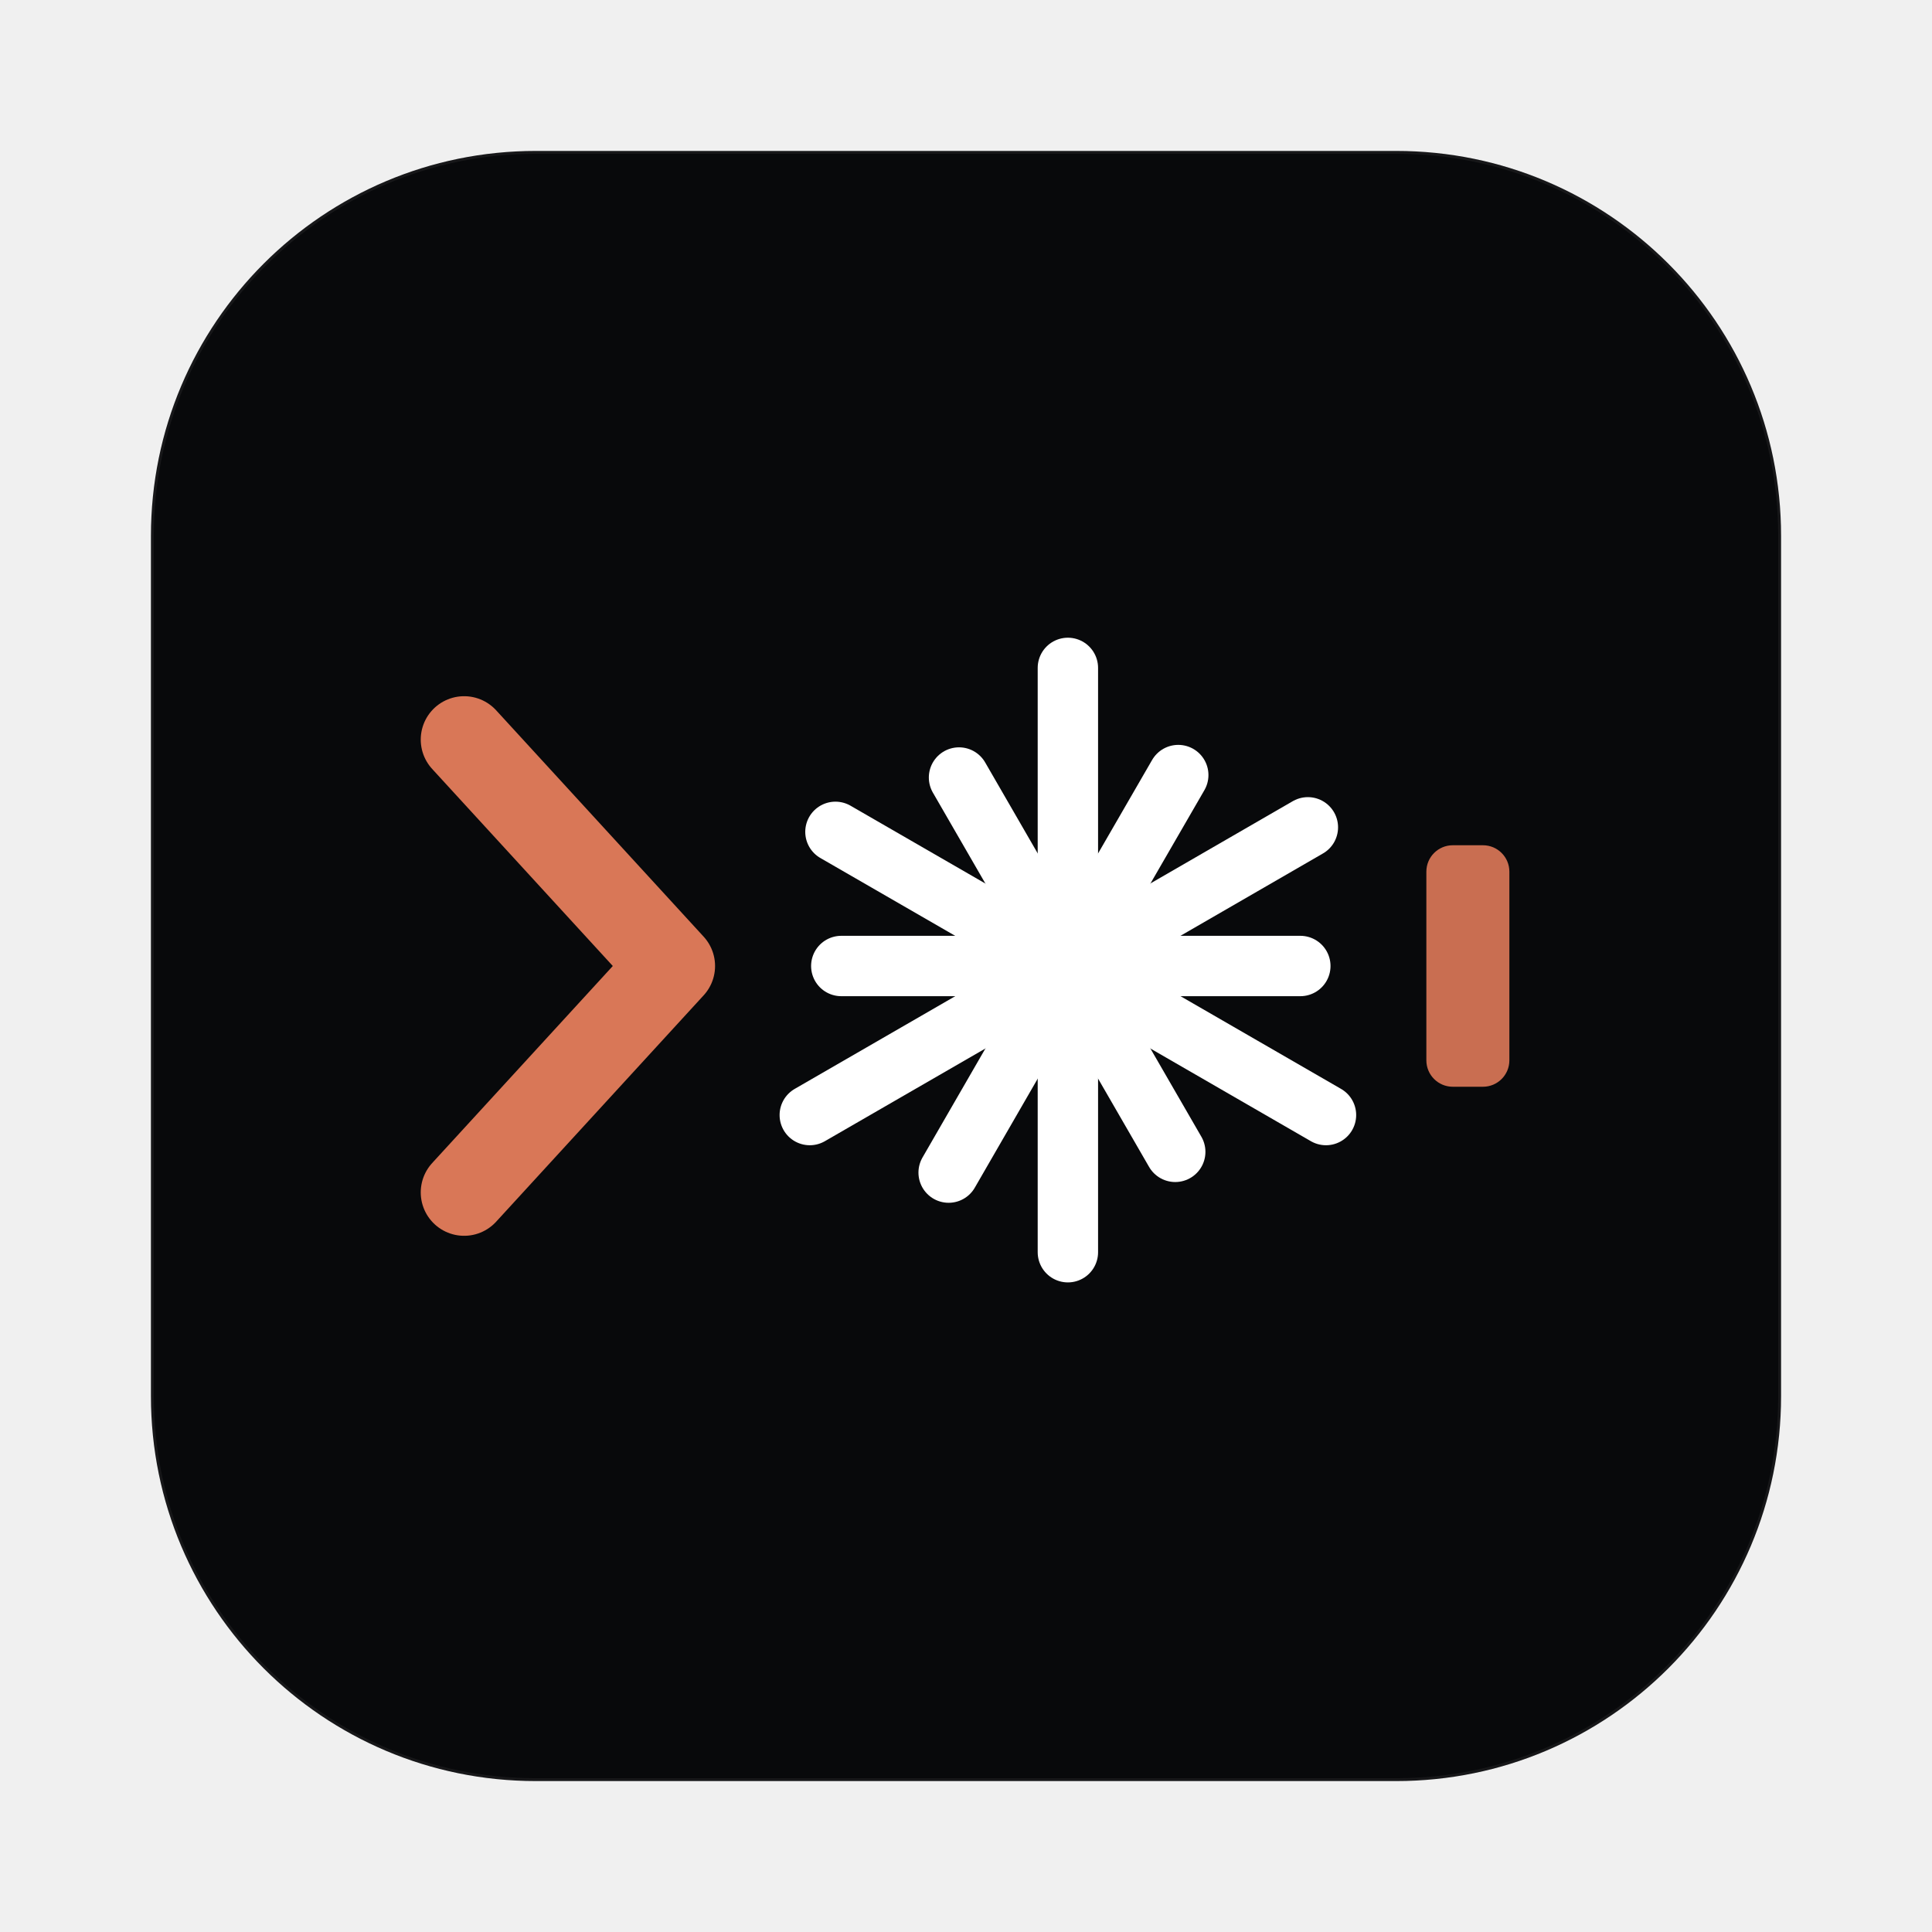
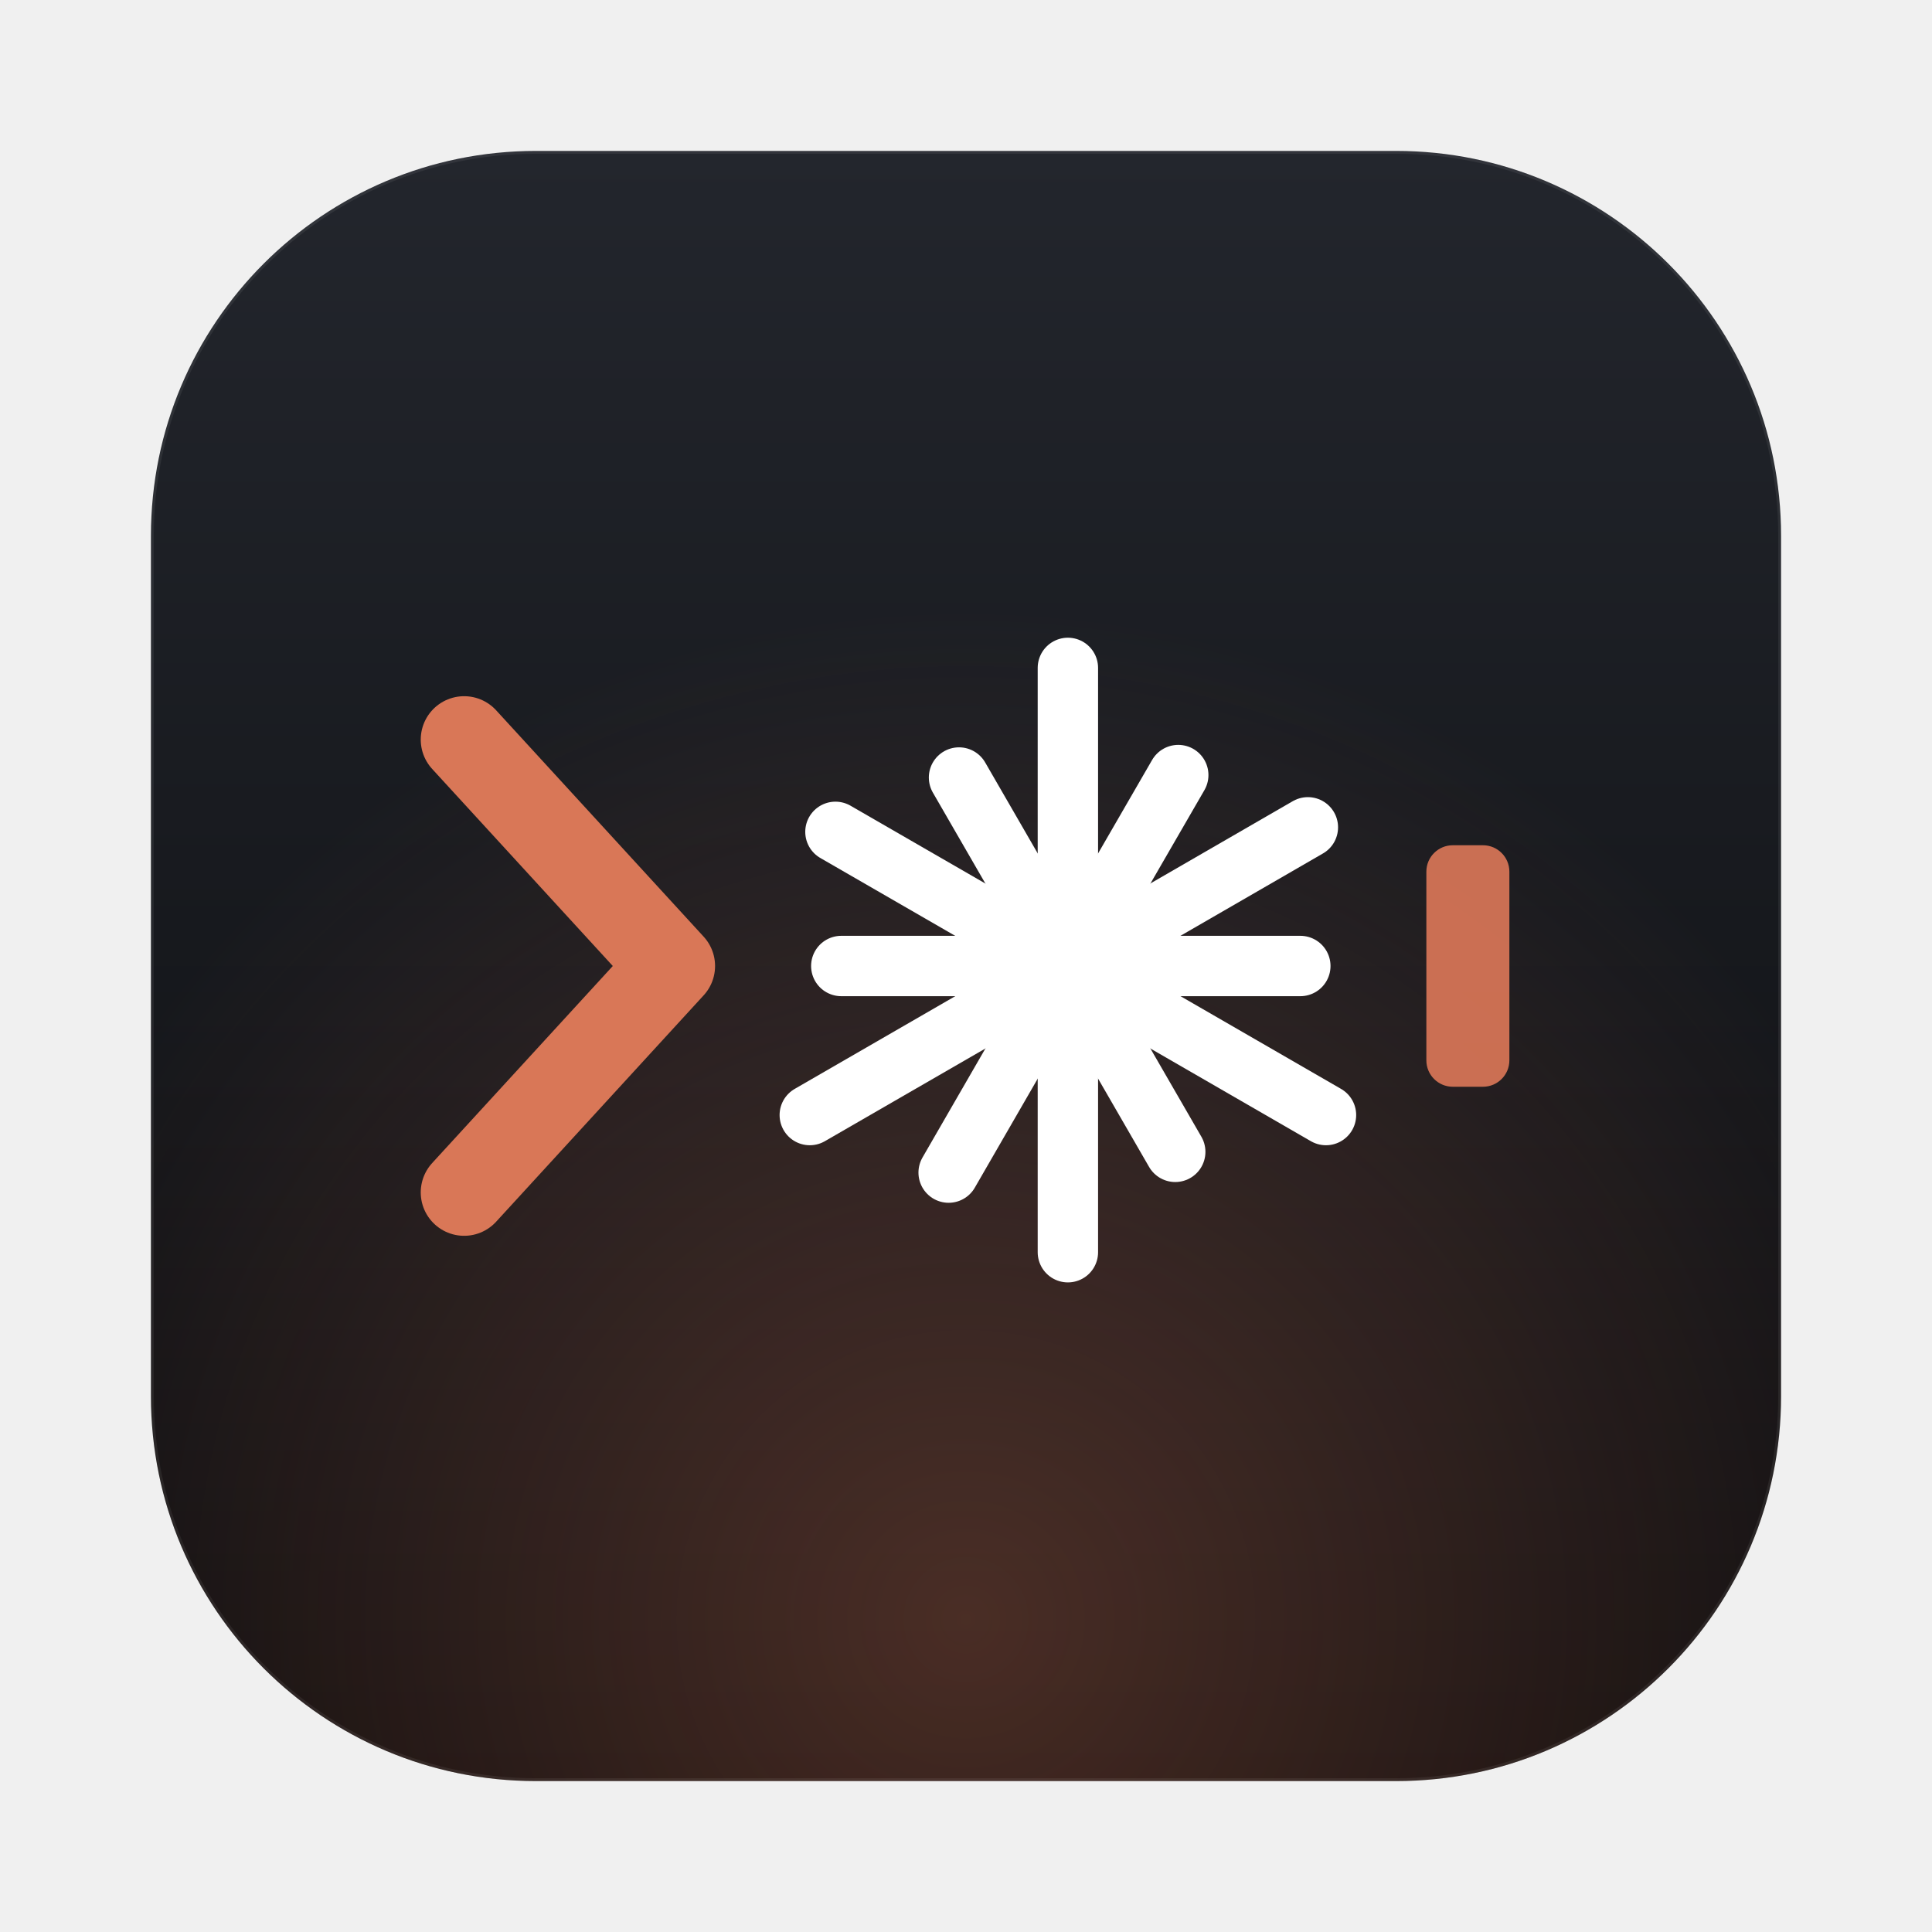
<svg xmlns="http://www.w3.org/2000/svg" width="1024" height="1024" viewBox="0 0 1024 1024">
-   <rect x="80" y="80" width="864" height="864" rx="204" fill="#08090b" />
-   <rect x="80.75" y="80.75" width="862.5" height="862.5" rx="203.25" fill="none" stroke="#ffffff" stroke-opacity="0.06" stroke-width="1.5" />
+   <defs>
+     <linearGradient id="bg" x1="0" y1="0" x2="0" y2="1">
+       <stop offset="0" stop-color="#23262d" />
+       <stop offset="1" stop-color="#0a0b0d" />
+     </linearGradient>
+     <radialGradient id="glow" cx="50%" cy="90%" r="62%">
+       <stop offset="0" stop-color="#d97757" stop-opacity="0.30" />
+       <stop offset="1" stop-color="#d97757" stop-opacity="0" />
+     </radialGradient>
+   </defs>
+   <rect x="80" y="80" width="864" height="864" rx="204" fill="url(#bg)" />
+   <rect x="80" y="80" width="864" height="864" rx="204" fill="url(#glow)" />
+   <rect x="80.75" y="80.75" width="862.5" height="862.5" rx="203.25" fill="none" stroke="#ffffff" stroke-opacity="0.07" stroke-width="1.5" />
  <path d="M 246 392 L 356 512 L 246 632" fill="none" stroke="#d97757" stroke-width="46" stroke-linecap="round" stroke-linejoin="round" />
  <g stroke="#ffffff" stroke-width="32" stroke-linecap="round">
    <line x1="566" y1="512" x2="566" y2="354" />
    <line x1="566" y1="512" x2="624.5" y2="410.8" />
    <line x1="566" y1="512" x2="693.2" y2="438.5" />
    <line x1="566" y1="512" x2="689.2" y2="512" />
    <line x1="566" y1="512" x2="702.8" y2="591" />
    <line x1="566" y1="512" x2="622.9" y2="610.5" />
    <line x1="566" y1="512" x2="566" y2="663.7" />
    <line x1="566" y1="512" x2="502.8" y2="621.5" />
    <line x1="566" y1="512" x2="429.2" y2="591" />
    <line x1="566" y1="512" x2="445.9" y2="512" />
    <line x1="566" y1="512" x2="442.8" y2="440.9" />
    <line x1="566" y1="512" x2="508.3" y2="412.1" />
  </g>
  <rect x="756" y="448" width="44" height="128" rx="14" fill="#d97757" fill-opacity="0.92" />
</svg>
